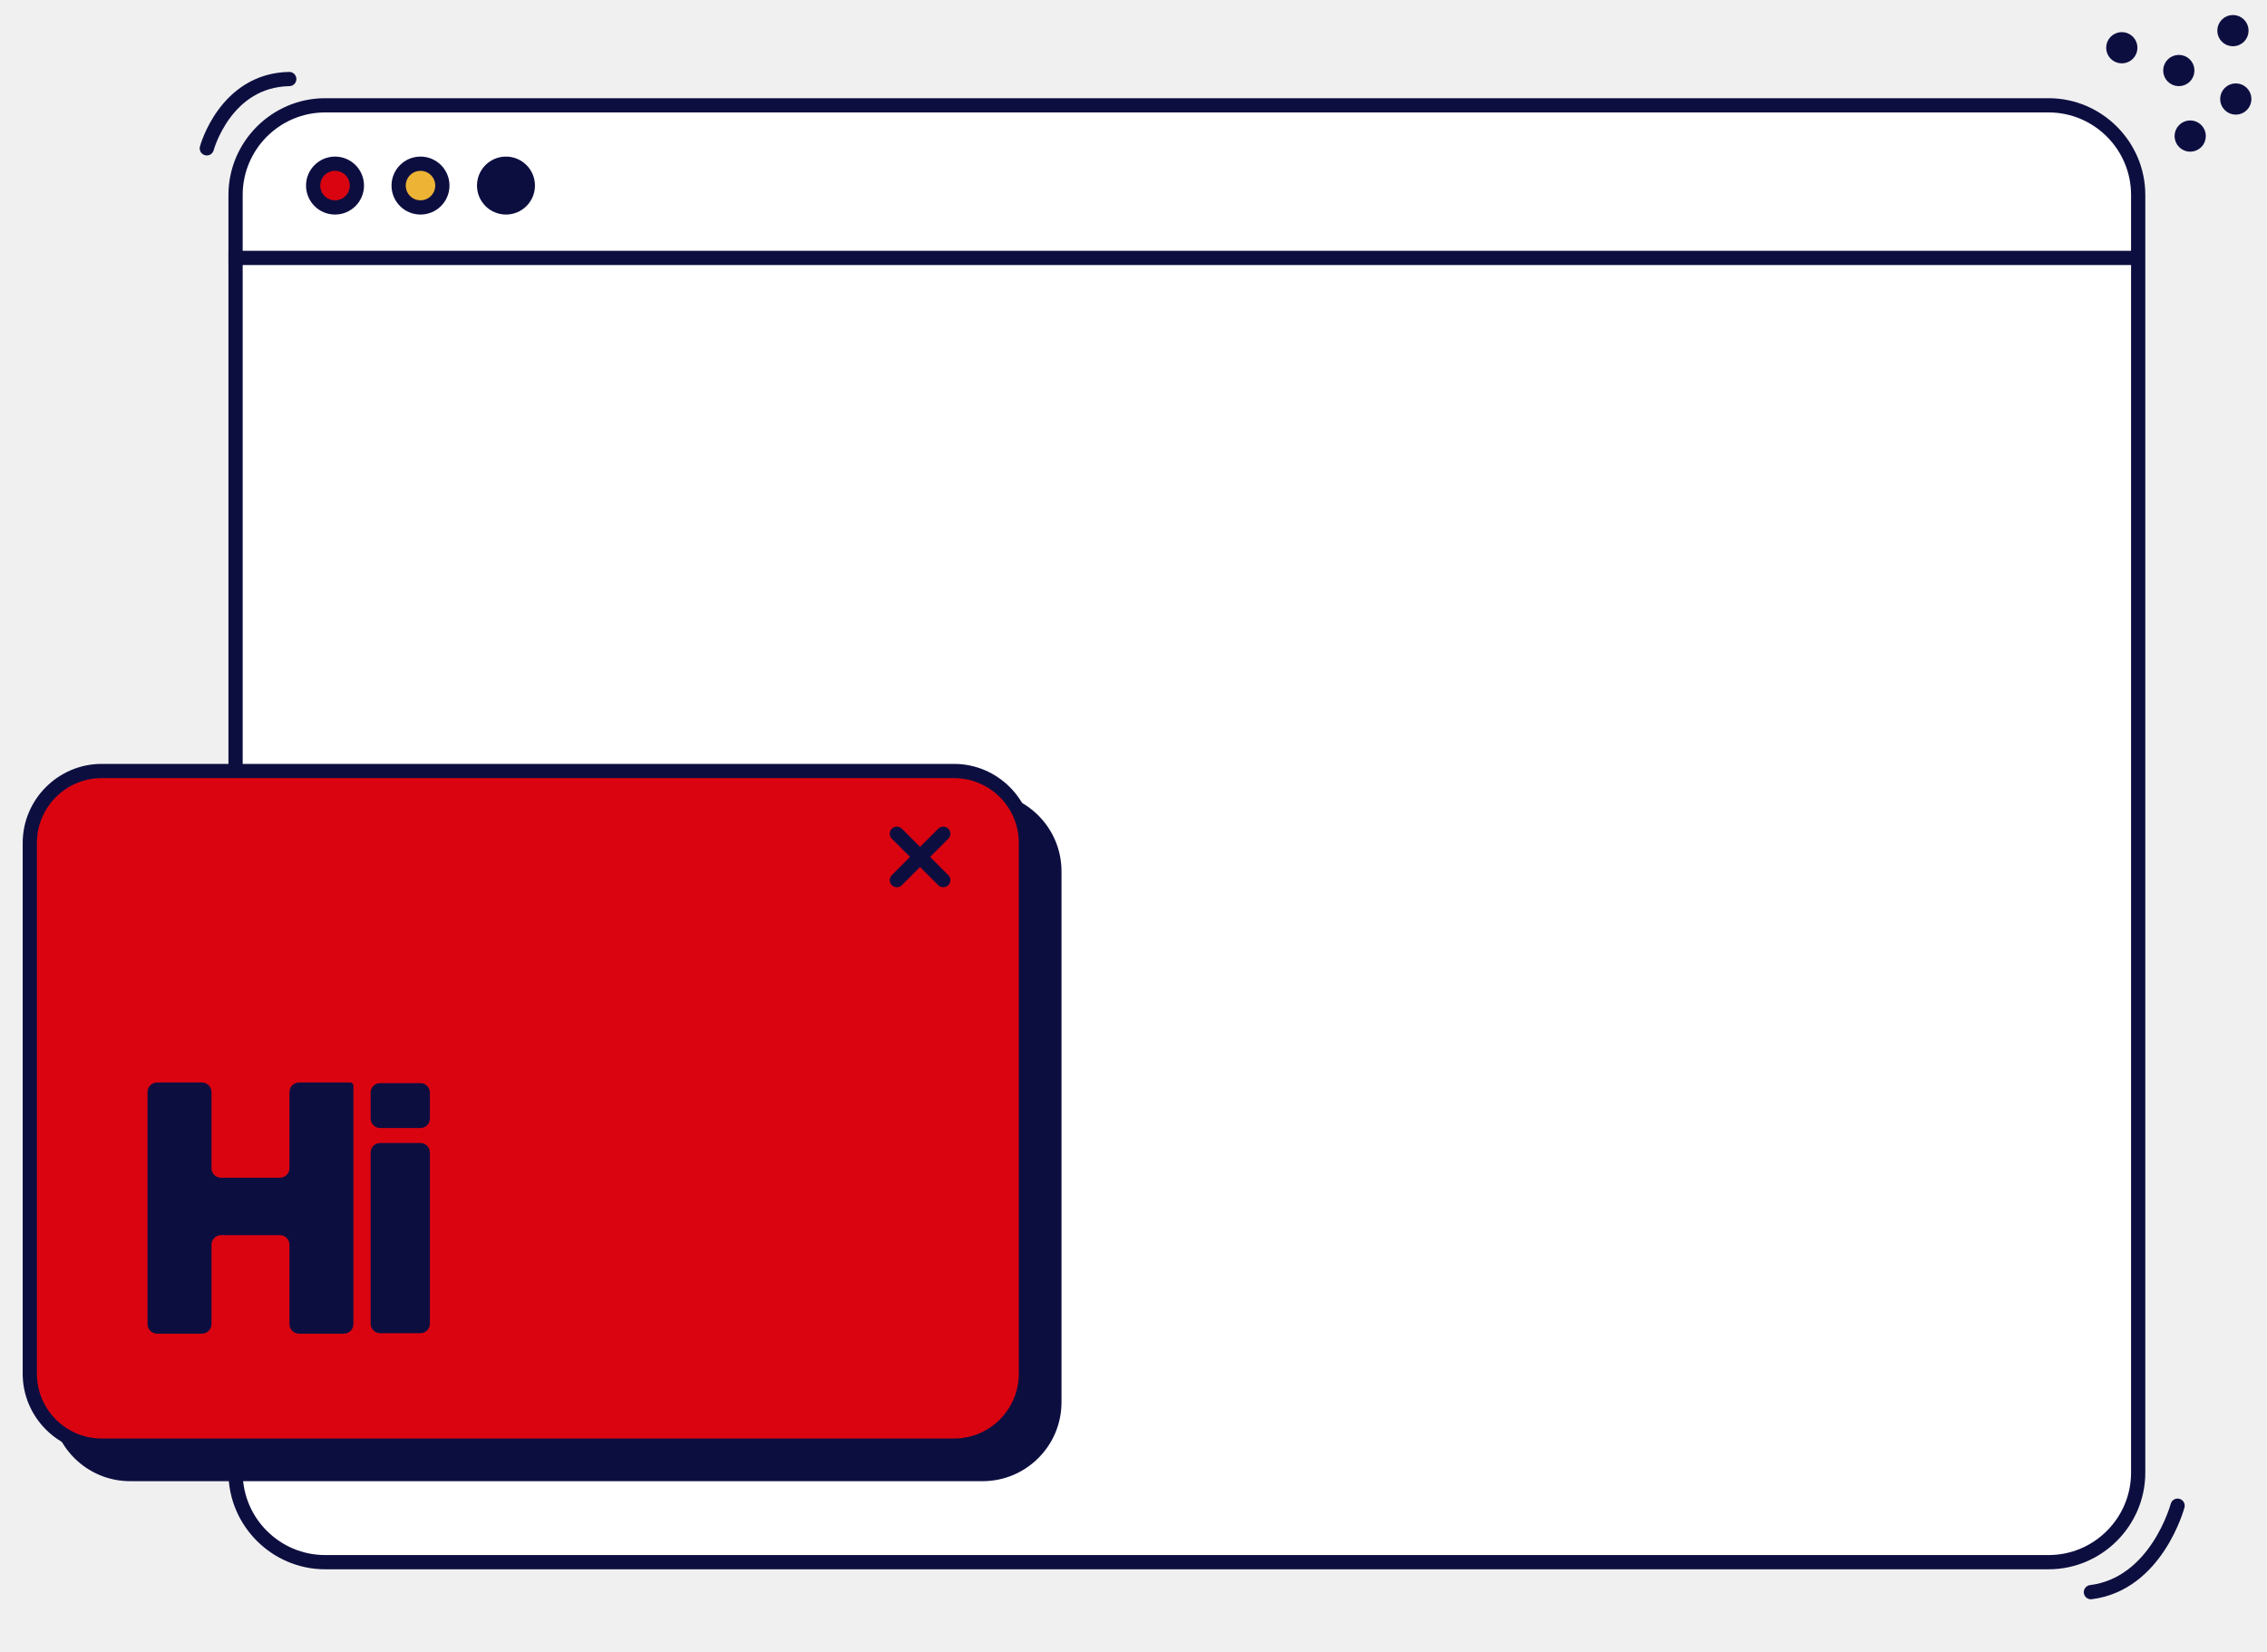
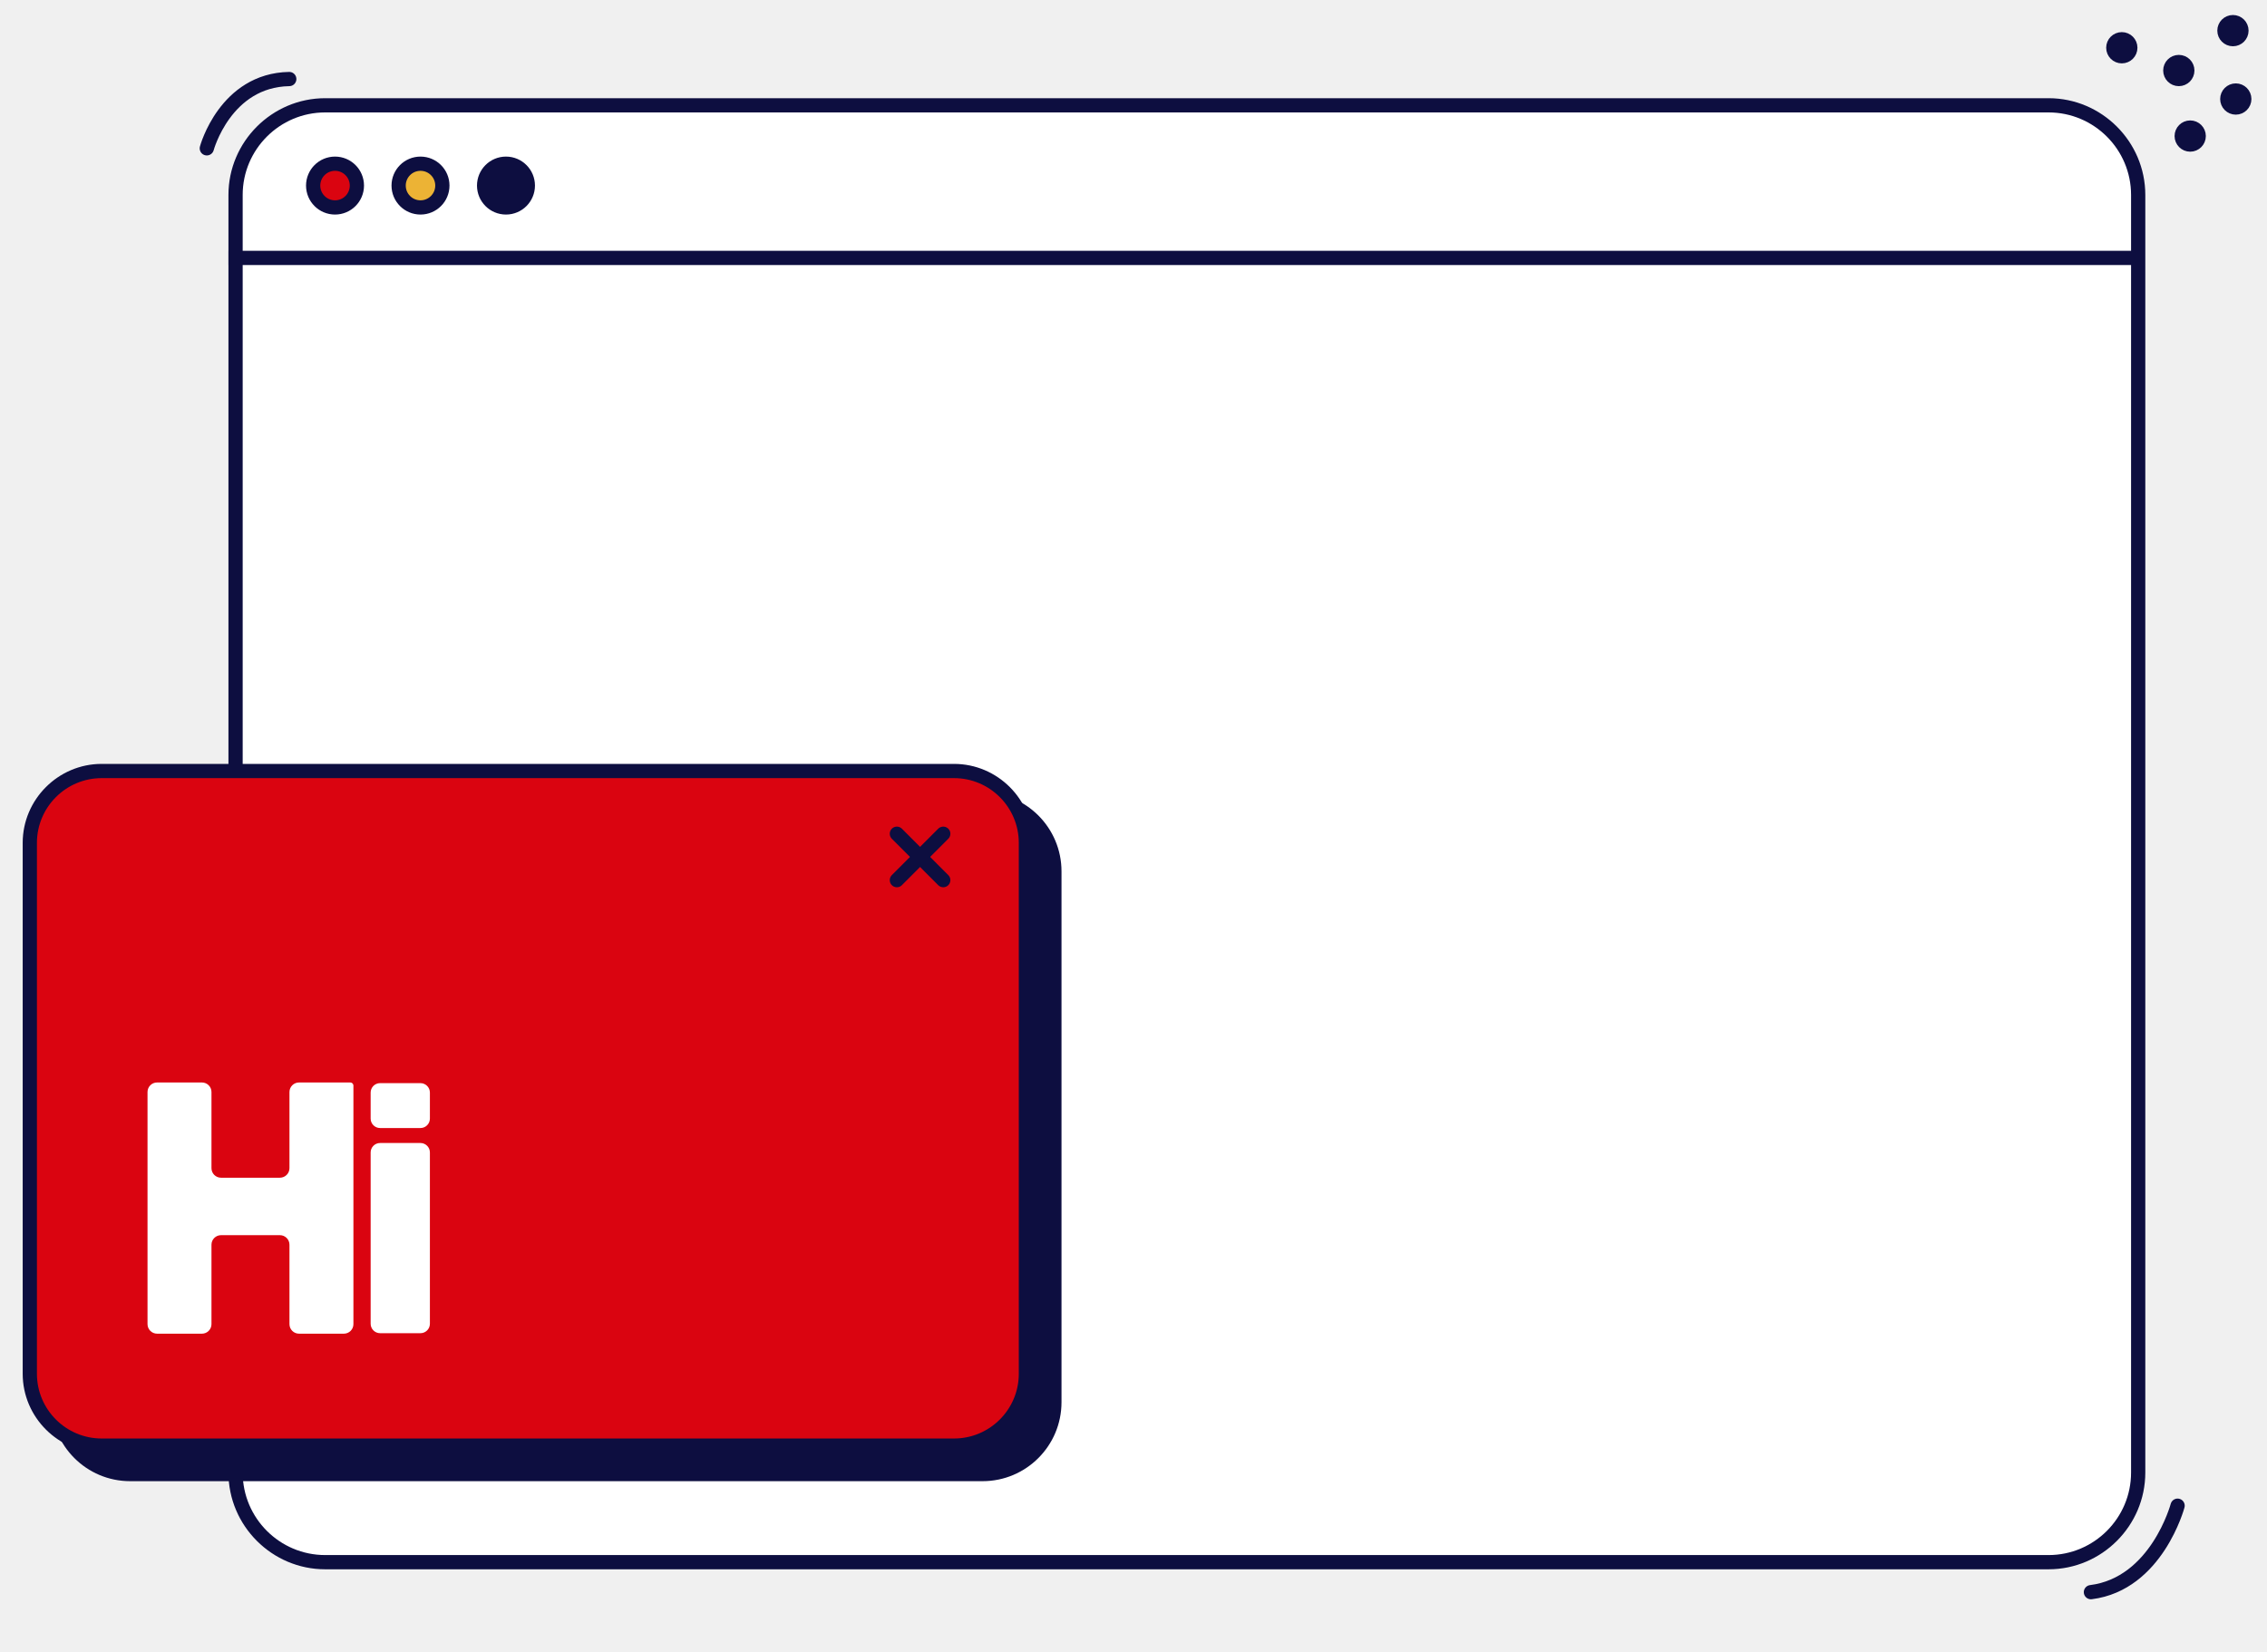
<svg xmlns="http://www.w3.org/2000/svg" id="Layer_1" viewBox="0 0 796.17 580.08">
  <defs>
    <style>.cls-1,.cls-2{fill:#da0410;}.cls-3,.cls-4,.cls-5,.cls-6,.cls-7,.cls-2,.cls-8{stroke:#0d0e40;stroke-miterlimit:10;stroke-width:5px;}.cls-3,.cls-9{fill:#fff;}.cls-3,.cls-5,.cls-8{stroke-linecap:round;}.cls-4{fill:#ecb335;}.cls-10,.cls-7,.cls-8{fill:#0d0e40;}.cls-5,.cls-6{fill:none;}</style>
  </defs>
  <rect class="cls-9" x="82.74" y="36.99" width="668.19" height="511.7" rx="31.47" ry="31.47" />
  <path class="cls-10" d="M719.46,39.49c15.97,0,28.97,12.99,28.97,28.97v448.77c0,15.97-12.99,28.97-28.97,28.97H114.2c-15.97,0-28.97-12.99-28.97-28.97V68.46c0-15.97,12.99-28.97,28.97-28.97h605.26M719.46,34.49H114.2c-18.68,0-33.97,15.29-33.97,33.97v448.77c0,18.68,15.29,33.97,33.97,33.97h605.26c18.68,0,33.97-15.29,33.97-33.97V68.46c0-18.68-15.29-33.97-33.97-33.97h0Z" />
  <rect class="cls-10" x="17.98" y="278.31" width="354.82" height="241.94" rx="27.74" ry="27.74" />
  <rect class="cls-1" x="10.48" y="270.81" width="349.82" height="236.94" rx="25.24" ry="25.24" />
  <path class="cls-10" d="M335.06,273.31c12.54,0,22.74,10.2,22.74,22.74v186.47c0,12.54-10.2,22.74-22.74,22.74H35.71c-12.54,0-22.74-10.2-22.74-22.74v-186.47c0-12.54,10.2-22.74,22.74-22.74h299.35M335.06,268.31H35.71c-15.25,0-27.74,12.48-27.74,27.74v186.47c0,15.25,12.48,27.74,27.74,27.74h299.35c15.25,0,27.74-12.48,27.74-27.74v-186.47c0-15.25-12.48-27.74-27.74-27.74h0Z" />
  <line class="cls-6" x1="80.24" y1="90.59" x2="751.26" y2="90.59" />
  <circle class="cls-2" cx="117.66" cy="65.18" r="7.68" />
  <circle class="cls-4" cx="147.68" cy="65.18" r="7.68" />
  <circle class="cls-7" cx="177.7" cy="65.18" r="7.68" />
-   <path class="cls-10" d="M124.12,381.32v83.77c0,1.85-1.5,3.35-3.35,3.35h-15.75c-1.86,0-3.36-1.5-3.36-3.36v-27.88c0-1.85-1.5-3.36-3.36-3.36h-20.68c-1.84,0-3.35,1.51-3.35,3.35v27.9c0,1.85-1.5,3.35-3.35,3.35h-15.75c-1.85,0-3.36-1.5-3.36-3.36v-81.52c0-1.85,1.5-3.35,3.35-3.35h15.76c1.85,0,3.35,1.5,3.35,3.35v26.75c0,1.85,1.5,3.35,3.35,3.35h20.68c1.85,0,3.36-1.5,3.36-3.36v-26.73c0-1.85,1.5-3.36,3.36-3.36h18c.61,0,1.11.5,1.11,1.11Z" />
-   <path class="cls-10" d="M150.98,383.76v9.13c0,1.83-1.48,3.32-3.32,3.32h-14.17c-1.83,0-3.32-1.48-3.32-3.32v-9.13c0-1.83,1.48-3.32,3.32-3.32h14.17c1.83,0,3.32,1.48,3.32,3.32ZM150.98,404.79v60.16c0,1.83-1.48,3.32-3.32,3.32h-14.17c-1.83,0-3.32-1.48-3.32-3.32v-60.16c0-1.83,1.48-3.32,3.32-3.32h14.17c1.83,0,3.32,1.48,3.32,3.32Z" />
+   <path class="cls-9" d="M124.12,381.32v83.77c0,1.85-1.5,3.35-3.35,3.35h-15.75c-1.86,0-3.36-1.5-3.36-3.36v-27.88c0-1.85-1.5-3.36-3.36-3.36h-20.68c-1.84,0-3.35,1.51-3.35,3.35v27.9c0,1.85-1.5,3.35-3.35,3.35h-15.75c-1.85,0-3.36-1.5-3.36-3.36v-81.52c0-1.85,1.5-3.35,3.35-3.35h15.76c1.85,0,3.35,1.5,3.35,3.35v26.75c0,1.85,1.5,3.35,3.35,3.35h20.68c1.85,0,3.36-1.5,3.36-3.36v-26.73c0-1.85,1.5-3.36,3.36-3.36h18c.61,0,1.11.5,1.11,1.11Z" />
+   <path class="cls-9" d="M150.98,383.76v9.13c0,1.83-1.48,3.32-3.32,3.32h-14.17c-1.83,0-3.32-1.48-3.32-3.32v-9.13c0-1.83,1.48-3.32,3.32-3.32h14.17c1.83,0,3.32,1.48,3.32,3.32ZM150.98,404.79v60.16c0,1.83-1.48,3.32-3.32,3.32h-14.17c-1.83,0-3.32-1.48-3.32-3.32v-60.16c0-1.83,1.48-3.32,3.32-3.32h14.17c1.83,0,3.32,1.48,3.32,3.32Z" />
  <line class="cls-3" x1="314.98" y1="292.84" x2="331.27" y2="309.14" />
  <line class="cls-3" x1="331.27" y1="292.84" x2="314.98" y2="309.14" />
  <path class="cls-5" d="M72.63,52.1s6.45-23.95,28.96-24.34" />
  <circle class="cls-8" cx="765.2" cy="24.77" r="2.99" />
  <circle class="cls-8" cx="745.18" cy="16.77" r="2.99" />
  <circle class="cls-8" cx="784.21" cy="10.76" r="2.99" />
  <circle class="cls-8" cx="769.2" cy="47.79" r="2.99" />
  <circle class="cls-8" cx="785.21" cy="34.78" r="2.99" />
  <path class="cls-5" d="M764.77,528.86s-7.32,27.48-30.44,30.37" />
</svg>
